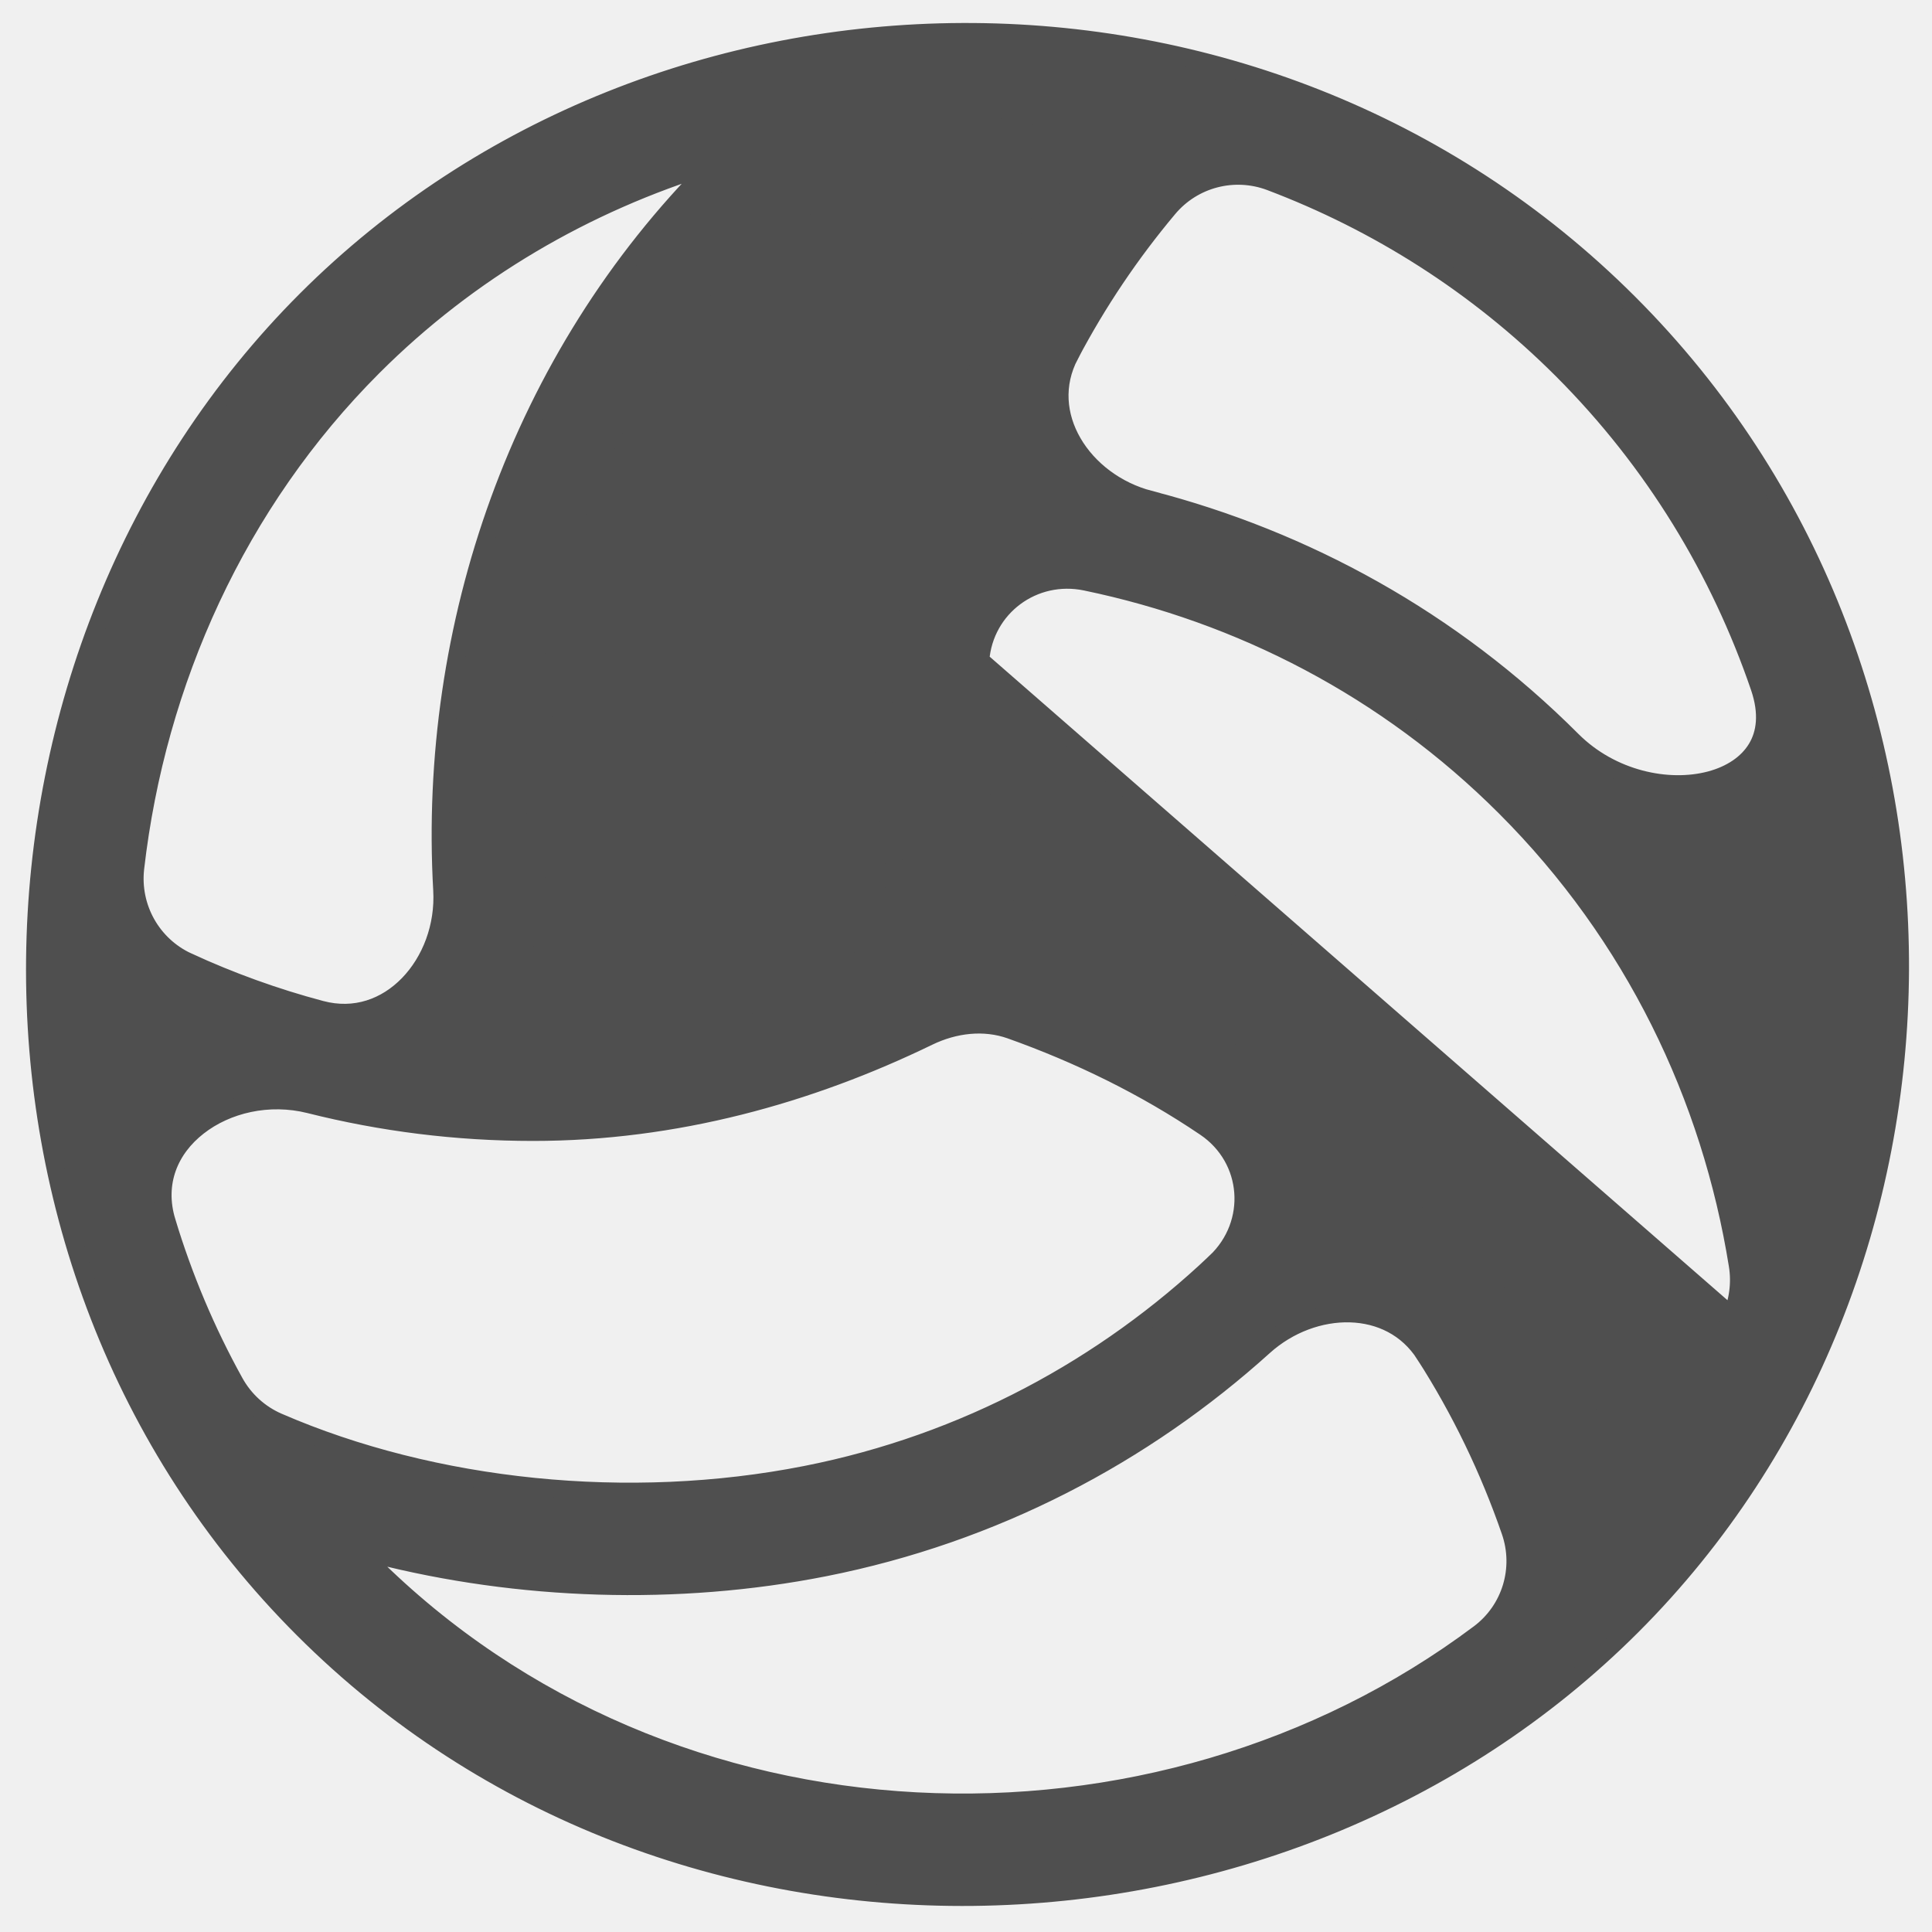
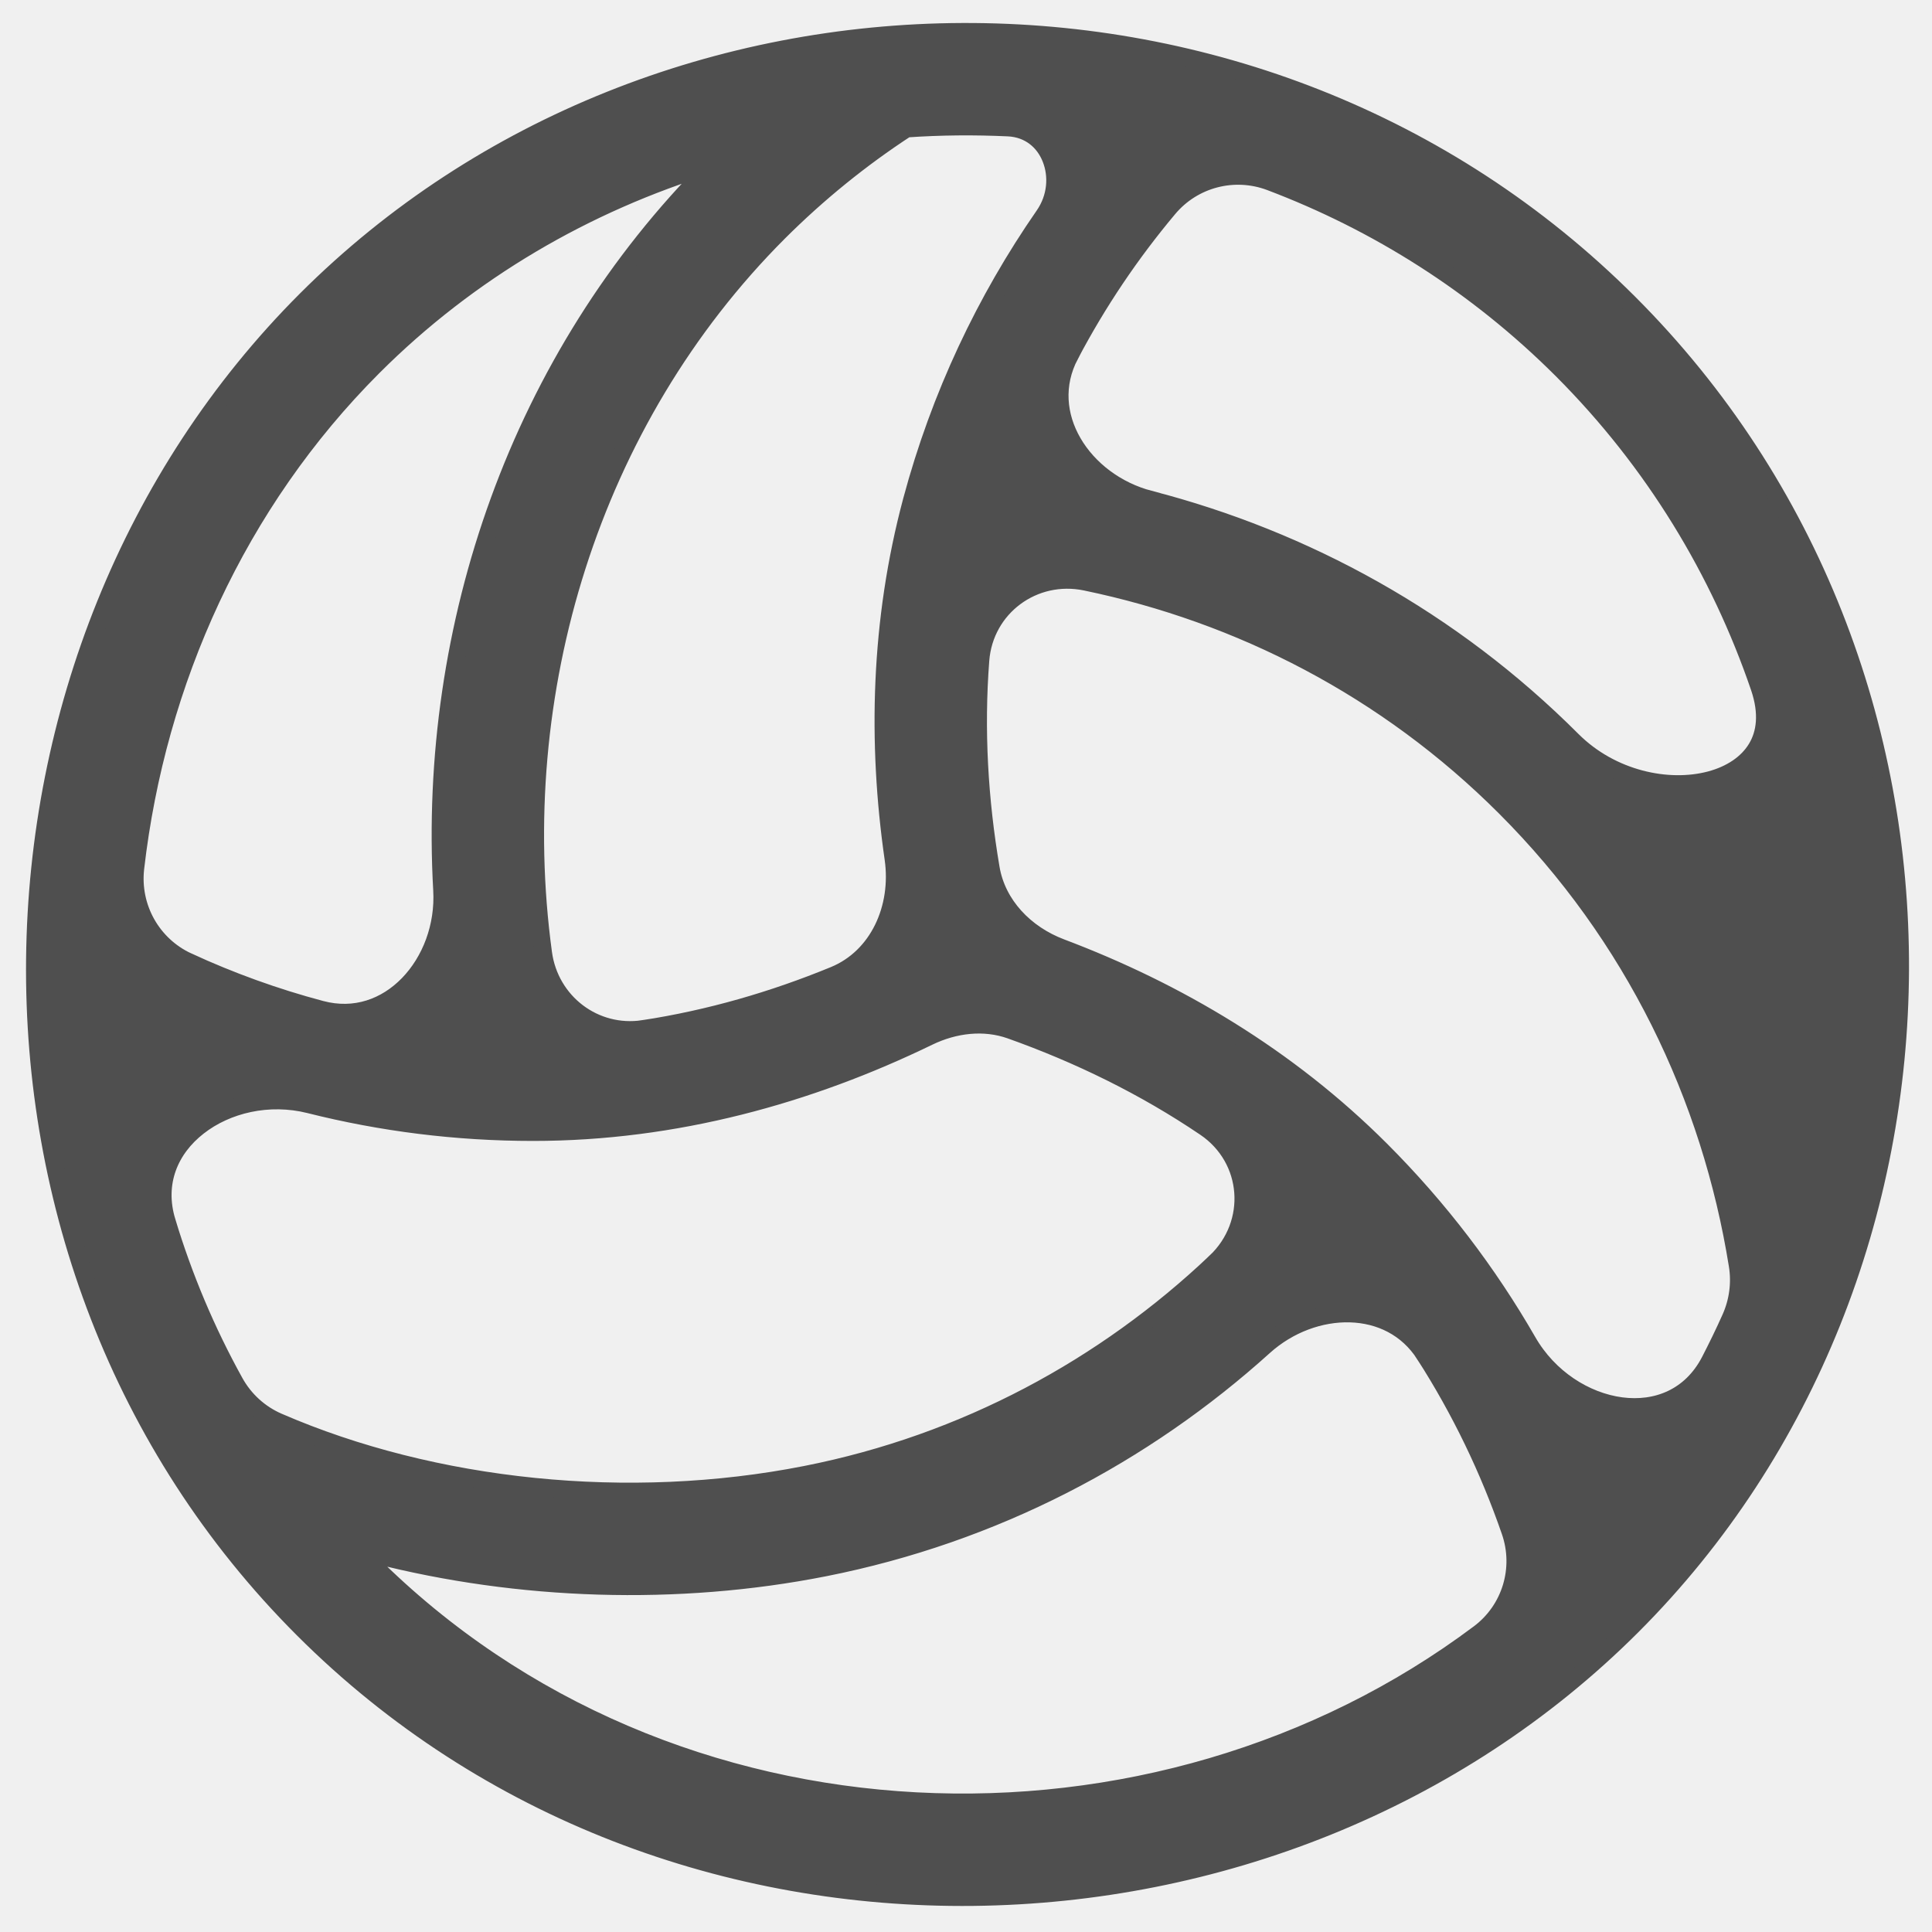
<svg xmlns="http://www.w3.org/2000/svg" width="22" height="22" viewBox="0 0 22 22" fill="none">
  <mask id="mask0_2747_5575" style="mask-type:luminance" maskUnits="userSpaceOnUse" x="-1" y="-1" width="24" height="24">
    <path d="M0 -0.1H-0.1V0V22V22.1H0H22H22.1V22V0V-0.1H22H0Z" fill="white" stroke="white" stroke-width="0.2" />
  </mask>
  <g mask="url(#mask0_2747_5575)">
-     <path d="M11.165 7.519L11.165 7.519C11.104 8.314 11.151 9.11 11.283 9.886C11.354 10.304 11.672 10.636 12.083 10.791C13.398 11.287 14.663 12.033 15.725 13.095C16.39 13.76 16.946 14.494 17.395 15.274C17.635 15.693 18.052 15.957 18.46 16.011C18.864 16.064 19.255 15.912 19.47 15.499C19.553 15.338 19.633 15.174 19.707 15.008M11.165 7.519L19.707 15.008M11.165 7.519C11.211 6.916 11.77 6.502 12.364 6.626C14.119 6.99 15.788 7.841 17.139 9.192C18.603 10.655 19.479 12.492 19.786 14.407C19.819 14.611 19.791 14.82 19.707 15.008M11.165 7.519L19.798 15.049L19.707 15.008M10.369 1.362C10.373 1.4 10.354 1.438 10.319 1.457M10.369 1.362L10.275 1.389L10.275 1.388L10.269 1.38L10.275 1.388L10.275 1.389L10.319 1.457M10.369 1.362C10.369 1.362 10.37 1.362 10.37 1.362L10.369 1.362ZM10.319 1.457L10.324 1.464C10.324 1.464 10.324 1.464 10.324 1.464L10.319 1.457ZM11.888 2.453C12.029 2.25 12.046 2.003 11.967 1.805C11.89 1.609 11.72 1.465 11.483 1.453C11.096 1.435 10.708 1.438 10.322 1.465C9.803 1.804 9.316 2.198 8.868 2.645C6.72 4.794 5.785 7.898 6.186 10.853C6.262 11.413 6.771 11.801 7.328 11.716C8.079 11.601 8.806 11.39 9.499 11.105C10.002 10.898 10.253 10.338 10.173 9.778C9.983 8.459 10.015 7.073 10.382 5.701C10.702 4.507 11.22 3.417 11.888 2.453ZM11.888 2.453L11.97 2.51L11.888 2.453ZM13.093 5.687L13.071 5.774L13.093 5.687C12.712 5.588 12.393 5.343 12.217 5.039C12.042 4.737 12.007 4.379 12.185 4.041L12.098 3.996L12.185 4.041C12.501 3.441 12.877 2.884 13.305 2.374C13.588 2.036 14.053 1.915 14.466 2.071C15.679 2.53 16.815 3.242 17.787 4.213C18.836 5.263 19.583 6.505 20.035 7.828C20.135 8.123 20.104 8.353 20.001 8.522C19.897 8.694 19.71 8.819 19.473 8.882C18.997 9.008 18.351 8.876 17.903 8.428C16.527 7.051 14.856 6.143 13.093 5.687ZM10.28 1.368L10.274 1.372L10.274 1.372L10.27 1.374L10.274 1.372L10.274 1.372L10.28 1.368C10.28 1.368 10.28 1.368 10.28 1.368ZM3.654 11.495L3.654 11.495C3.13 11.356 2.624 11.172 2.139 10.949L2.098 11.039L2.139 10.949C1.731 10.761 1.491 10.333 1.542 9.886C1.786 7.765 2.702 5.725 4.249 4.178C5.342 3.085 6.674 2.314 8.105 1.875C8.105 1.874 8.105 1.874 8.105 1.874C8.105 1.875 8.105 1.875 8.105 1.875C8.106 1.877 8.106 1.878 8.106 1.879L8.106 1.879C8.106 1.879 8.106 1.88 8.104 1.882C5.913 4.073 4.864 7.133 5.033 10.135C5.057 10.55 4.904 10.945 4.648 11.208C4.394 11.469 4.042 11.599 3.654 11.495ZM2.672 15.739L2.672 15.739C2.348 15.154 2.091 14.541 1.9 13.91L1.805 13.939L1.9 13.91C1.766 13.468 1.934 13.082 2.257 12.83C2.582 12.575 3.061 12.461 3.526 12.578C4.341 12.783 5.193 12.892 6.07 12.892C7.69 12.892 9.216 12.465 10.573 11.806C10.871 11.662 11.206 11.623 11.508 11.73L11.508 11.73C12.283 12.006 13.033 12.371 13.724 12.839C14.251 13.196 14.306 13.933 13.841 14.372L13.903 14.437L13.841 14.372C12.582 15.565 10.992 16.433 9.179 16.791C7.162 17.19 4.939 16.959 3.167 16.19C2.957 16.099 2.783 15.94 2.672 15.739ZM16.223 15.425L16.305 15.372L16.223 15.425C16.631 16.061 16.955 16.737 17.197 17.437C17.344 17.861 17.202 18.331 16.842 18.6C13.165 21.356 7.633 21.207 4.213 17.787L4.147 17.853L4.213 17.787C4.202 17.776 4.199 17.766 4.199 17.758C4.198 17.749 4.2 17.738 4.206 17.728C4.219 17.707 4.242 17.695 4.271 17.703C5.909 18.122 7.714 18.182 9.388 17.851C11.323 17.468 13.026 16.567 14.395 15.331C14.675 15.079 15.036 14.948 15.375 14.958C15.713 14.968 16.026 15.117 16.223 15.425ZM10.936 10.943C10.928 10.944 10.922 10.941 10.919 10.935C10.919 10.935 10.919 10.935 10.919 10.935C10.917 10.932 10.917 10.928 10.918 10.924L10.932 10.928L10.932 10.928L10.932 10.928L10.932 10.928L10.946 10.932C10.945 10.937 10.941 10.941 10.936 10.943C10.936 10.943 10.936 10.943 10.936 10.943C10.936 10.943 10.936 10.943 10.936 10.943ZM10.946 10.932L10.932 10.928L10.932 10.928L10.932 10.928L10.932 10.928L10.918 10.924C10.918 10.922 10.92 10.919 10.923 10.917C10.925 10.915 10.927 10.914 10.928 10.914C10.928 10.914 10.928 10.914 10.928 10.914C10.929 10.914 10.93 10.914 10.93 10.914C10.932 10.913 10.935 10.914 10.938 10.915C10.942 10.917 10.944 10.919 10.945 10.921C10.947 10.925 10.947 10.929 10.946 10.932ZM18.586 18.515C22.6 14.5 22.723 7.622 18.55 3.45C14.377 -0.723 7.5 -0.6 3.485 3.414C-0.525 7.424 -0.728 14.373 3.45 18.55C7.627 22.728 14.576 22.525 18.586 18.515Z" fill="#4F4F4F" stroke="#4F4F4F" stroke-width="0.2" />
-     <path d="M11.488 10.612V10.512H11.388H10.612H10.512V10.612V11.388V11.488H10.612H11.388H11.488V11.388V10.612Z" fill="#4F4F4F" stroke="#4F4F4F" stroke-width="0.2" />
+     <path d="M12.185 4.041L12.096 3.995L12.185 4.041C12.501 3.441 12.877 2.884 13.305 2.374C13.588 2.036 14.053 1.915 14.466 2.071C15.679 2.53 16.815 3.242 17.787 4.213C18.836 5.263 19.583 6.505 20.035 7.828C20.135 8.123 20.104 8.353 20.001 8.522C19.897 8.694 19.71 8.819 19.473 8.882C18.997 9.008 18.351 8.876 17.903 8.428C16.527 7.051 14.856 6.143 13.093 5.687L13.068 5.784L13.093 5.687C12.712 5.588 12.393 5.343 12.217 5.039C12.042 4.737 12.007 4.379 12.185 4.041ZM8.868 2.645C9.316 2.198 9.803 1.804 10.322 1.465C10.708 1.438 11.096 1.435 11.483 1.453C11.72 1.465 11.89 1.609 11.967 1.805C12.046 2.003 12.029 2.25 11.888 2.453C11.22 3.417 10.702 4.507 10.382 5.701C10.015 7.073 9.983 8.459 10.173 9.778C10.253 10.338 10.002 10.898 9.499 11.105C8.806 11.39 8.079 11.601 7.328 11.716L7.343 11.815L7.328 11.716C6.771 11.801 6.262 11.413 6.186 10.853C5.785 7.898 6.72 4.794 8.868 2.645ZM3.654 11.495L3.654 11.495C3.13 11.356 2.624 11.172 2.139 10.949L2.097 11.039L2.139 10.949C1.731 10.761 1.491 10.333 1.542 9.886C1.786 7.765 2.702 5.725 4.249 4.178C5.342 3.085 6.674 2.314 8.105 1.875C8.105 1.874 8.105 1.874 8.105 1.874C8.105 1.875 8.105 1.875 8.105 1.875C8.106 1.877 8.106 1.878 8.106 1.879L8.106 1.879C8.106 1.879 8.106 1.88 8.104 1.882C5.913 4.073 4.864 7.133 5.033 10.135C5.057 10.55 4.904 10.945 4.648 11.208C4.394 11.469 4.042 11.599 3.654 11.495ZM2.672 15.739L2.672 15.739C2.348 15.154 2.091 14.541 1.9 13.91L1.804 13.939L1.9 13.91C1.766 13.468 1.934 13.082 2.257 12.83C2.582 12.575 3.061 12.461 3.526 12.578C4.341 12.783 5.193 12.892 6.07 12.892C7.69 12.892 9.216 12.465 10.573 11.806C10.871 11.662 11.206 11.623 11.508 11.73L11.508 11.73C12.283 12.006 13.033 12.371 13.724 12.839C14.251 13.196 14.306 13.933 13.841 14.372L13.91 14.445L13.841 14.372C12.582 15.565 10.992 16.433 9.179 16.791C7.162 17.19 4.939 16.959 3.167 16.19C2.957 16.099 2.783 15.94 2.672 15.739ZM11.165 7.519C11.211 6.916 11.77 6.502 12.364 6.626C14.119 6.99 15.788 7.841 17.139 9.192C18.603 10.655 19.479 12.492 19.786 14.407C19.819 14.611 19.791 14.82 19.707 15.008C19.633 15.174 19.553 15.338 19.47 15.499C19.255 15.912 18.864 16.064 18.46 16.011C18.052 15.957 17.635 15.693 17.395 15.274C16.946 14.494 16.39 13.76 15.725 13.095C14.663 12.033 13.398 11.287 12.083 10.791C11.672 10.636 11.354 10.304 11.283 9.886C11.151 9.11 11.104 8.314 11.165 7.519ZM16.223 15.425L16.307 15.371L16.223 15.425C16.631 16.061 16.955 16.737 17.197 17.437C17.344 17.861 17.202 18.331 16.842 18.6C13.165 21.356 7.633 21.207 4.213 17.787L4.143 17.857L4.213 17.787C4.202 17.776 4.199 17.766 4.199 17.758C4.198 17.749 4.2 17.738 4.206 17.728C4.219 17.707 4.242 17.695 4.271 17.703C5.909 18.122 7.714 18.182 9.388 17.851C11.323 17.468 13.026 16.567 14.395 15.331C14.675 15.079 15.036 14.948 15.375 14.958C15.713 14.968 16.026 15.117 16.223 15.425ZM18.586 18.515C22.6 14.5 22.723 7.622 18.55 3.45C14.377 -0.723 7.5 -0.6 3.485 3.414C-0.525 7.424 -0.728 14.373 3.45 18.55C7.627 22.728 14.576 22.525 18.586 18.515Z" fill="#4F4F4F" stroke="#4F4F4F" stroke-width="0.2" />
  </g>
</svg>
